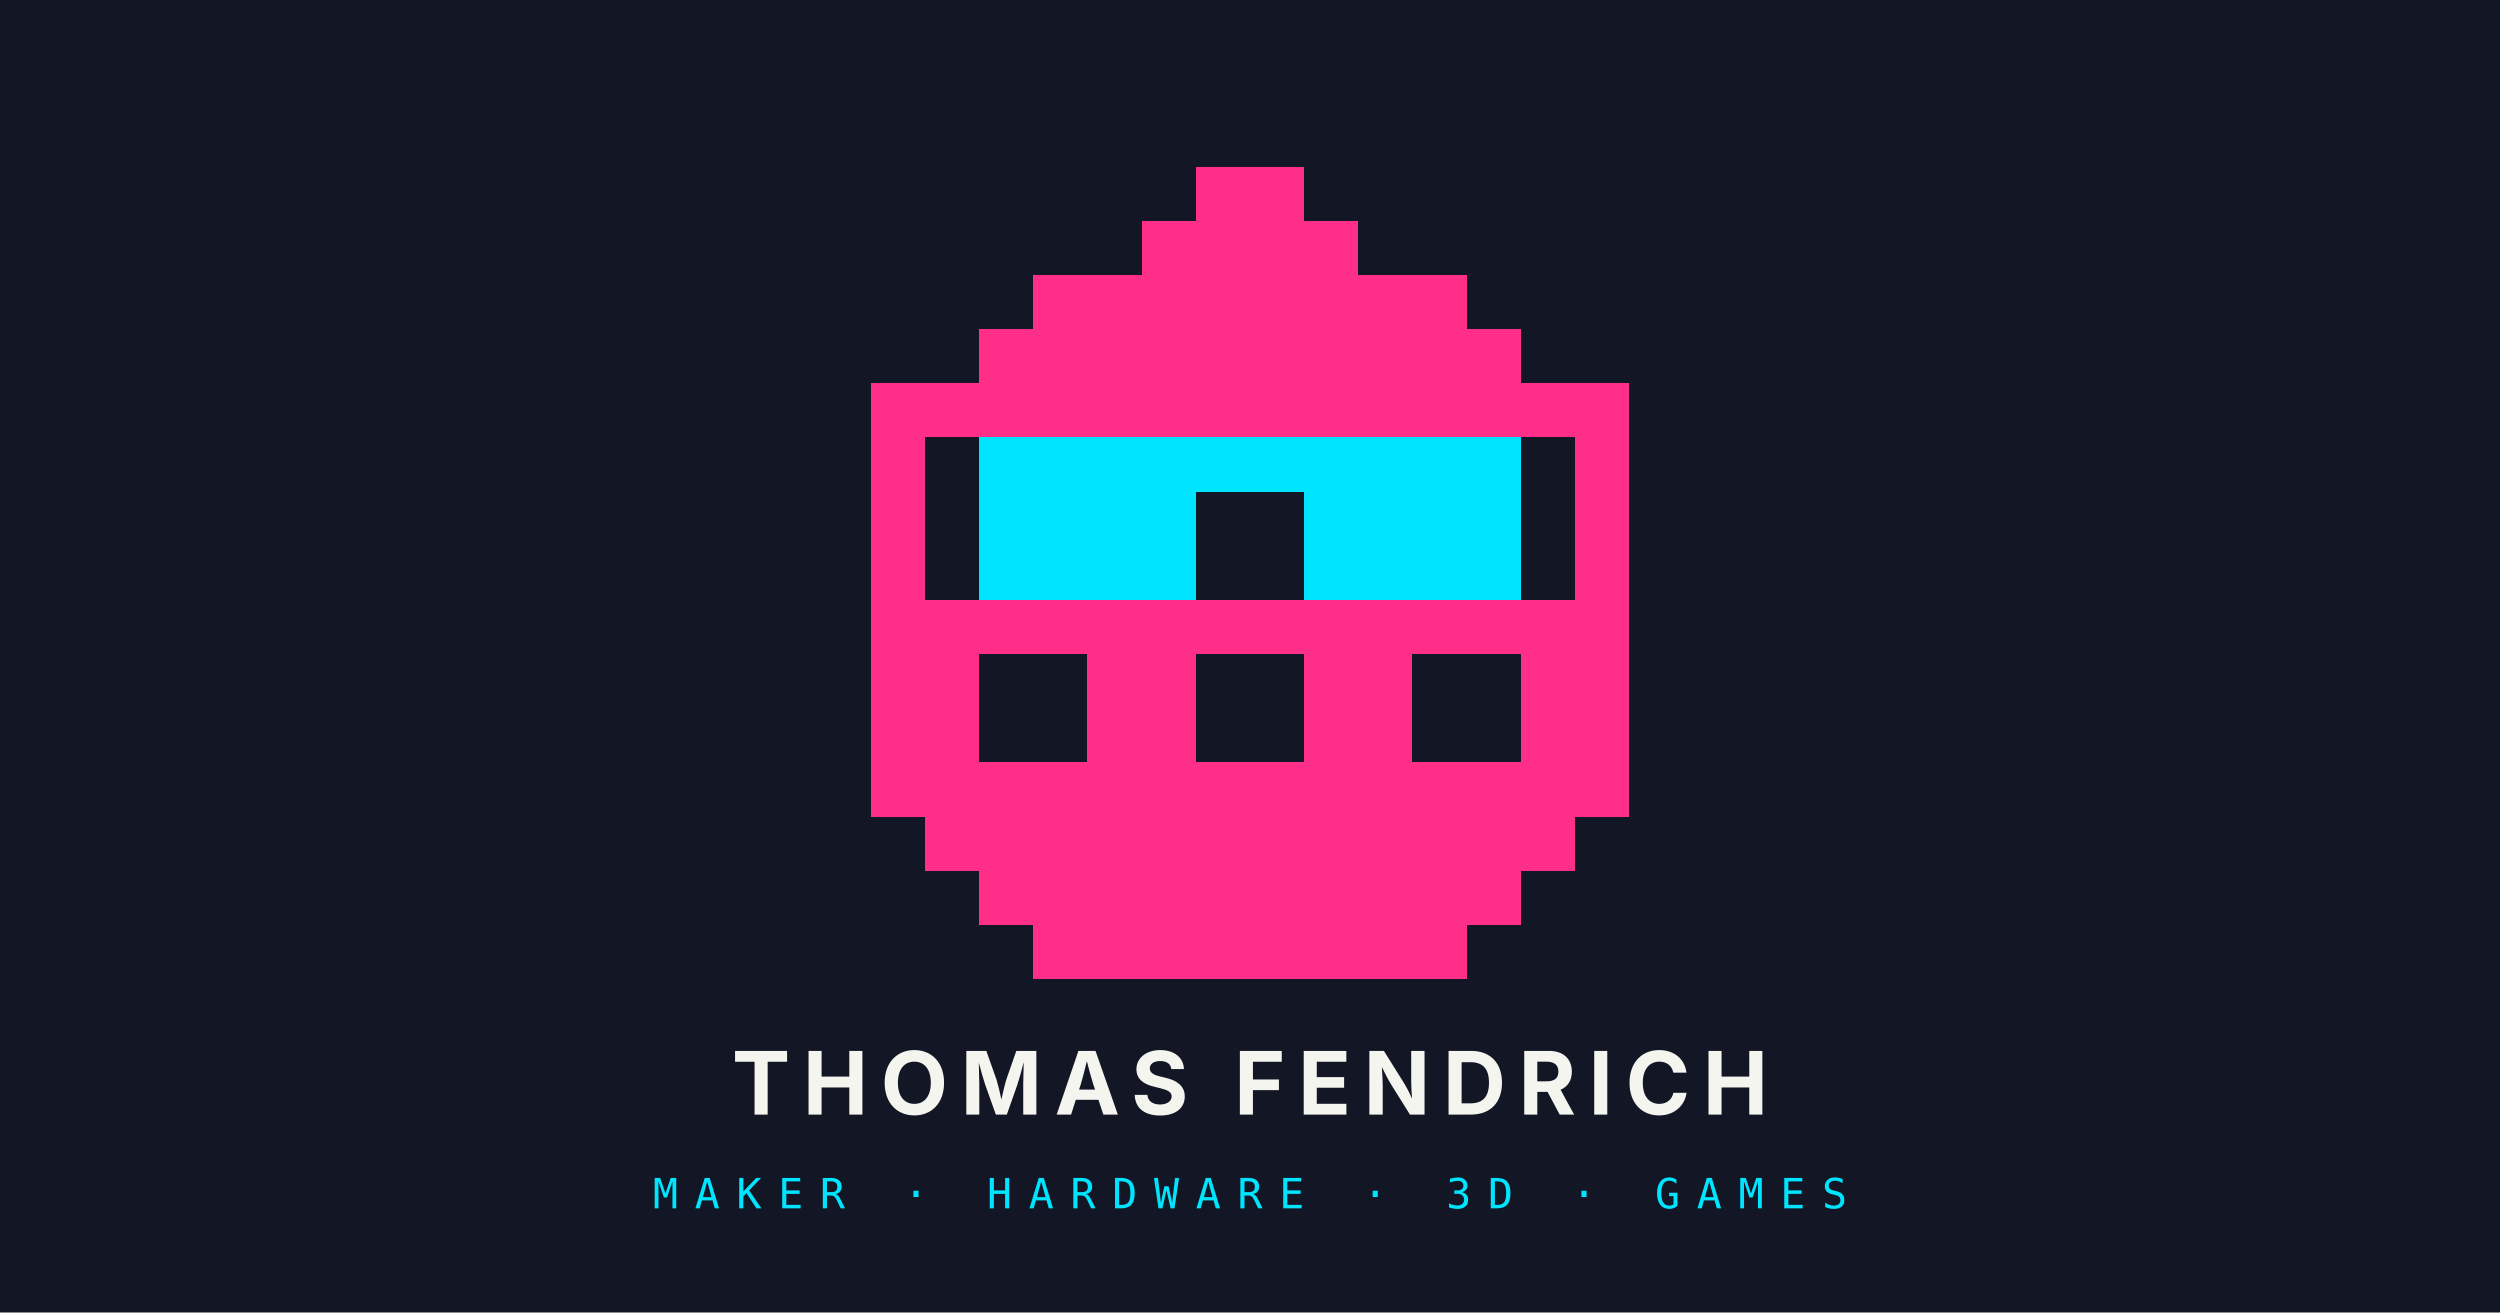
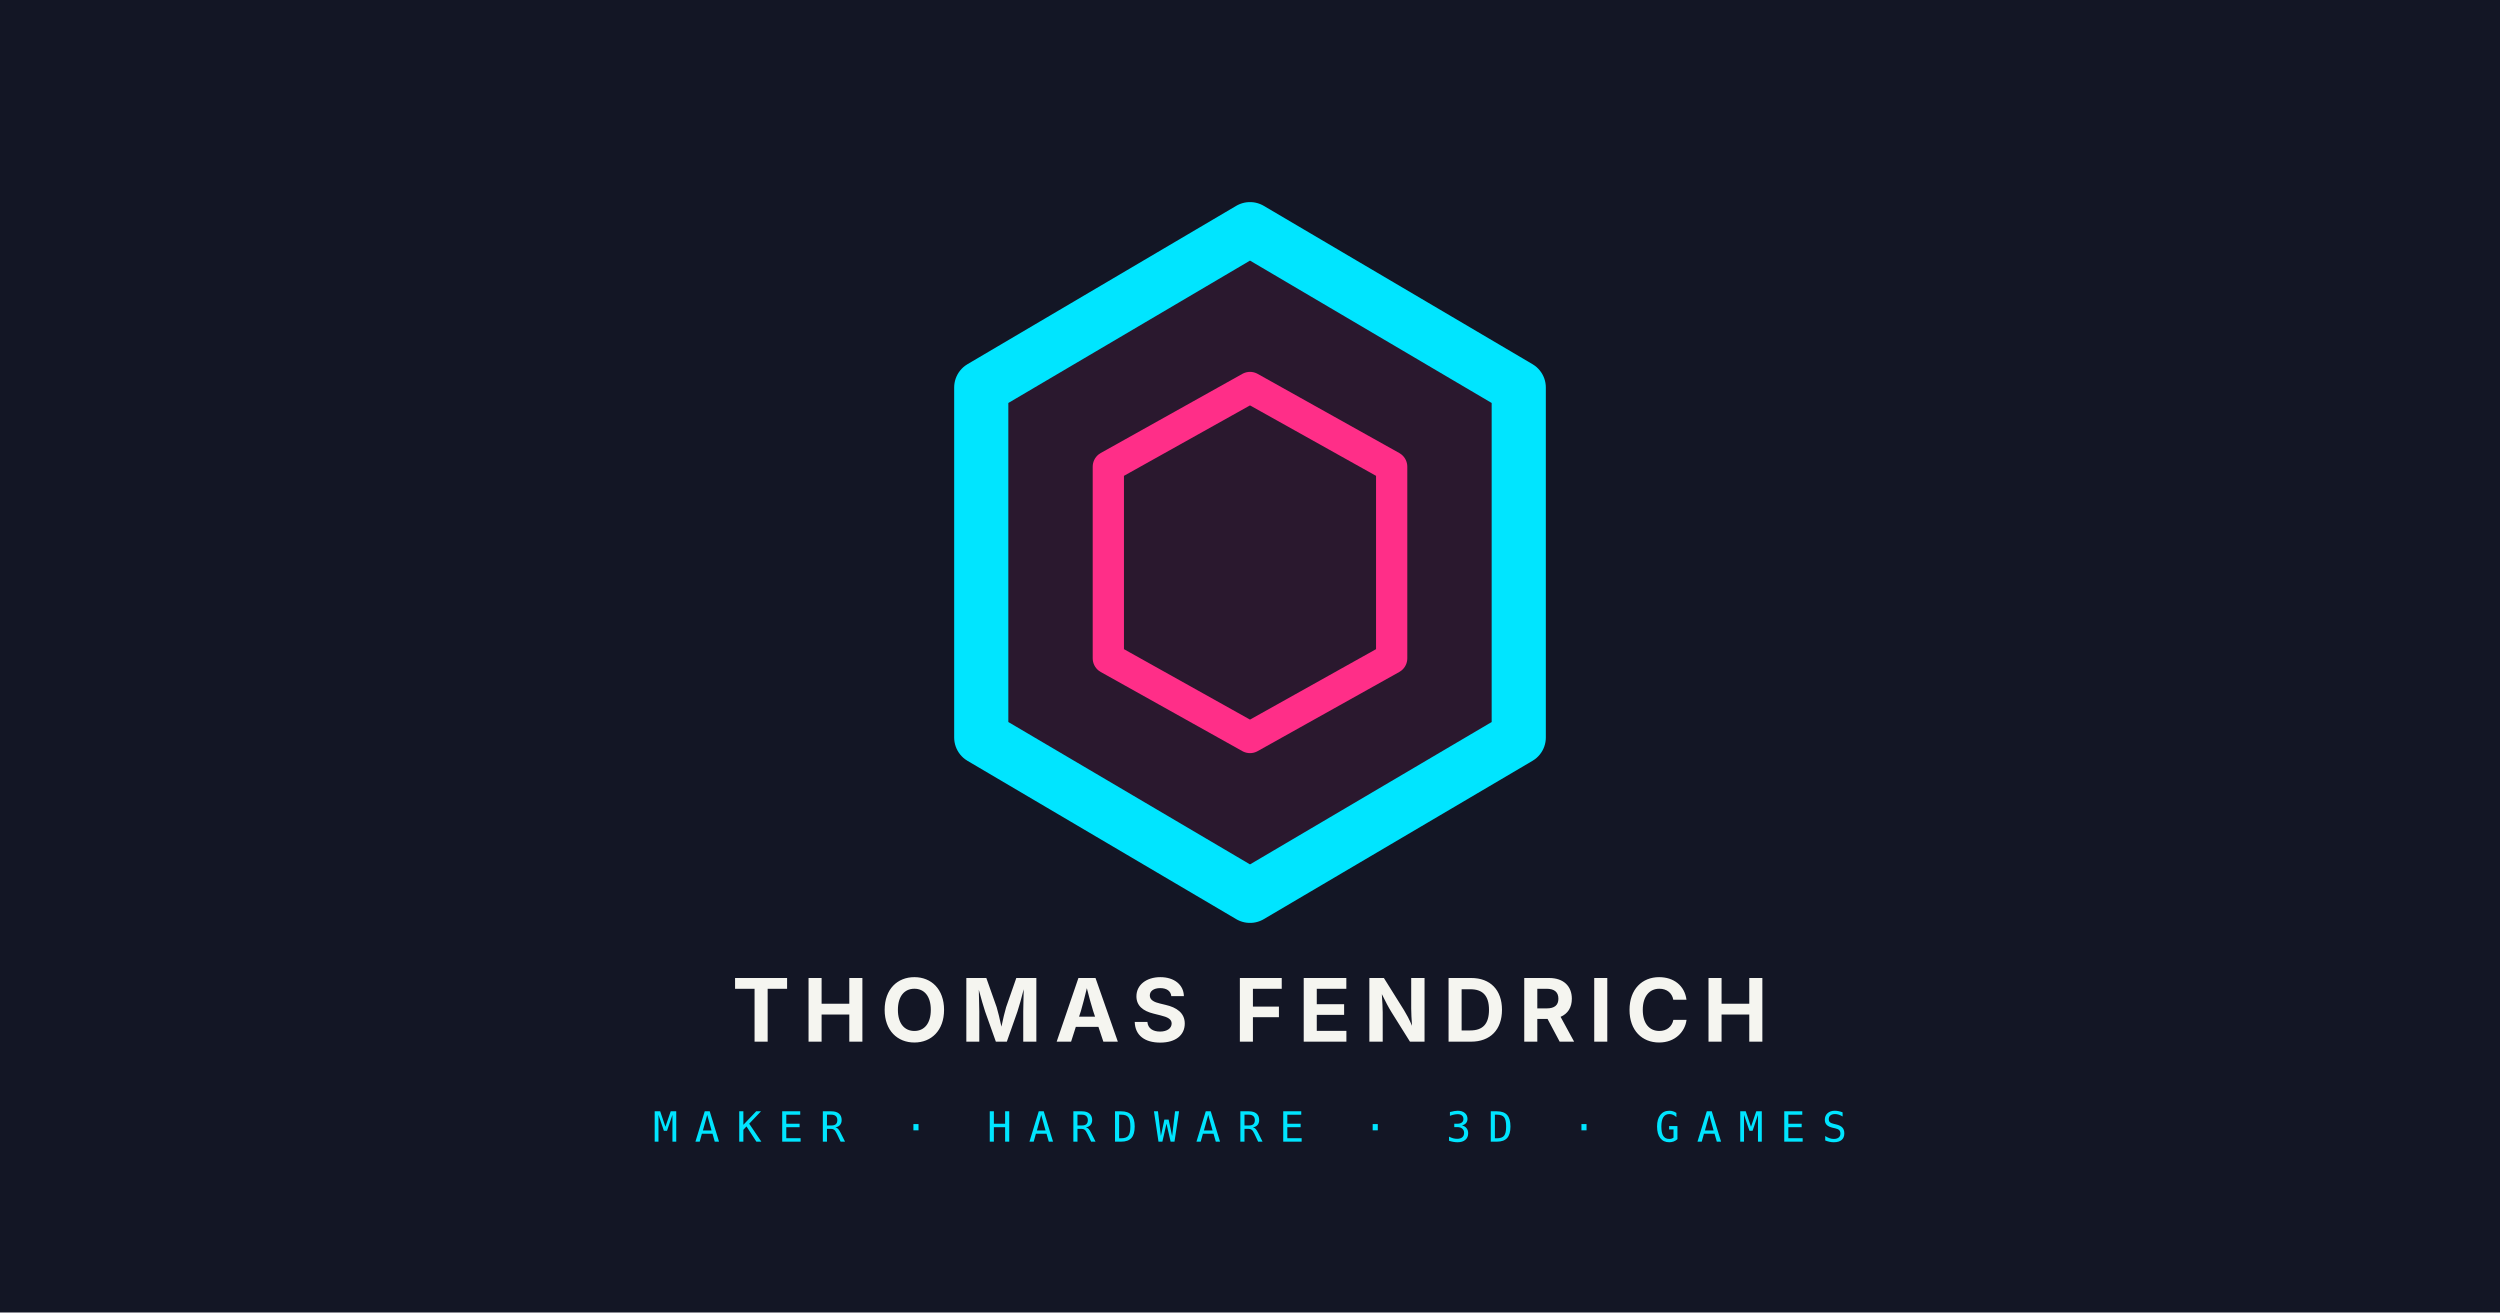
<svg xmlns="http://www.w3.org/2000/svg" viewBox="0 0 1200 630">
  <rect width="1200" height="630" fill="#131625" />
-   <g shape-rendering="crispEdges">
-     <g fill="#ff2e88">
-       <rect x="574" y="80" width="52" height="26" />
-       <rect x="548" y="106" width="104" height="26" />
-       <rect x="496" y="132" width="208" height="26" />
-       <rect x="470" y="158" width="260" height="26" />
-       <rect x="418" y="184" width="364" height="26" />
-       <rect x="418" y="210" width="26" height="78" />
-       <rect x="756" y="210" width="26" height="78" />
-       <rect x="418" y="288" width="364" height="26" />
-       <rect x="418" y="314" width="52" height="52" />
-       <rect x="522" y="314" width="52" height="52" />
-       <rect x="626" y="314" width="52" height="52" />
-       <rect x="730" y="314" width="52" height="52" />
-       <rect x="418" y="366" width="364" height="26" />
-       <rect x="444" y="392" width="312" height="26" />
-       <rect x="470" y="418" width="260" height="26" />
-       <rect x="496" y="444" width="208" height="26" />
-     </g>
-     <rect x="470" y="210" width="260" height="78" fill="#00e5ff" />
-     <rect x="574" y="236" width="52" height="52" fill="#131625" />
-   </g>
-   <text x="600" y="535" text-anchor="middle" fill="#f5f5f0" font-family="Inter, Arial, sans-serif" font-size="42" font-weight="700" letter-spacing="6">THOMAS FENDRICH</text>
-   <text x="600" y="580" text-anchor="middle" fill="#00e5ff" font-family="'JetBrains Mono', monospace" font-size="20" letter-spacing="8">MAKER · HARDWARE · 3D · GAMES</text>
+   <polygon points="600,110 729,186 729,354 600,430 471,354 471,186" fill="#ff2e88" fill-opacity="0.1" stroke="#00e5ff" stroke-width="26" stroke-linejoin="round" />
+   <polygon points="600,186 668,224 668,316 600,354 532,316 532,224" fill="none" stroke="#ff2e88" stroke-width="15" stroke-linejoin="round" />
+   <text x="600" y="500" text-anchor="middle" fill="#f5f5f0" font-family="Inter, Arial, sans-serif" font-size="42" font-weight="700" letter-spacing="6">THOMAS FENDRICH</text>
+   <text x="600" y="548" text-anchor="middle" fill="#00e5ff" font-family="'JetBrains Mono', monospace" font-size="20" letter-spacing="8">MAKER · HARDWARE · 3D · GAMES</text>
</svg>
